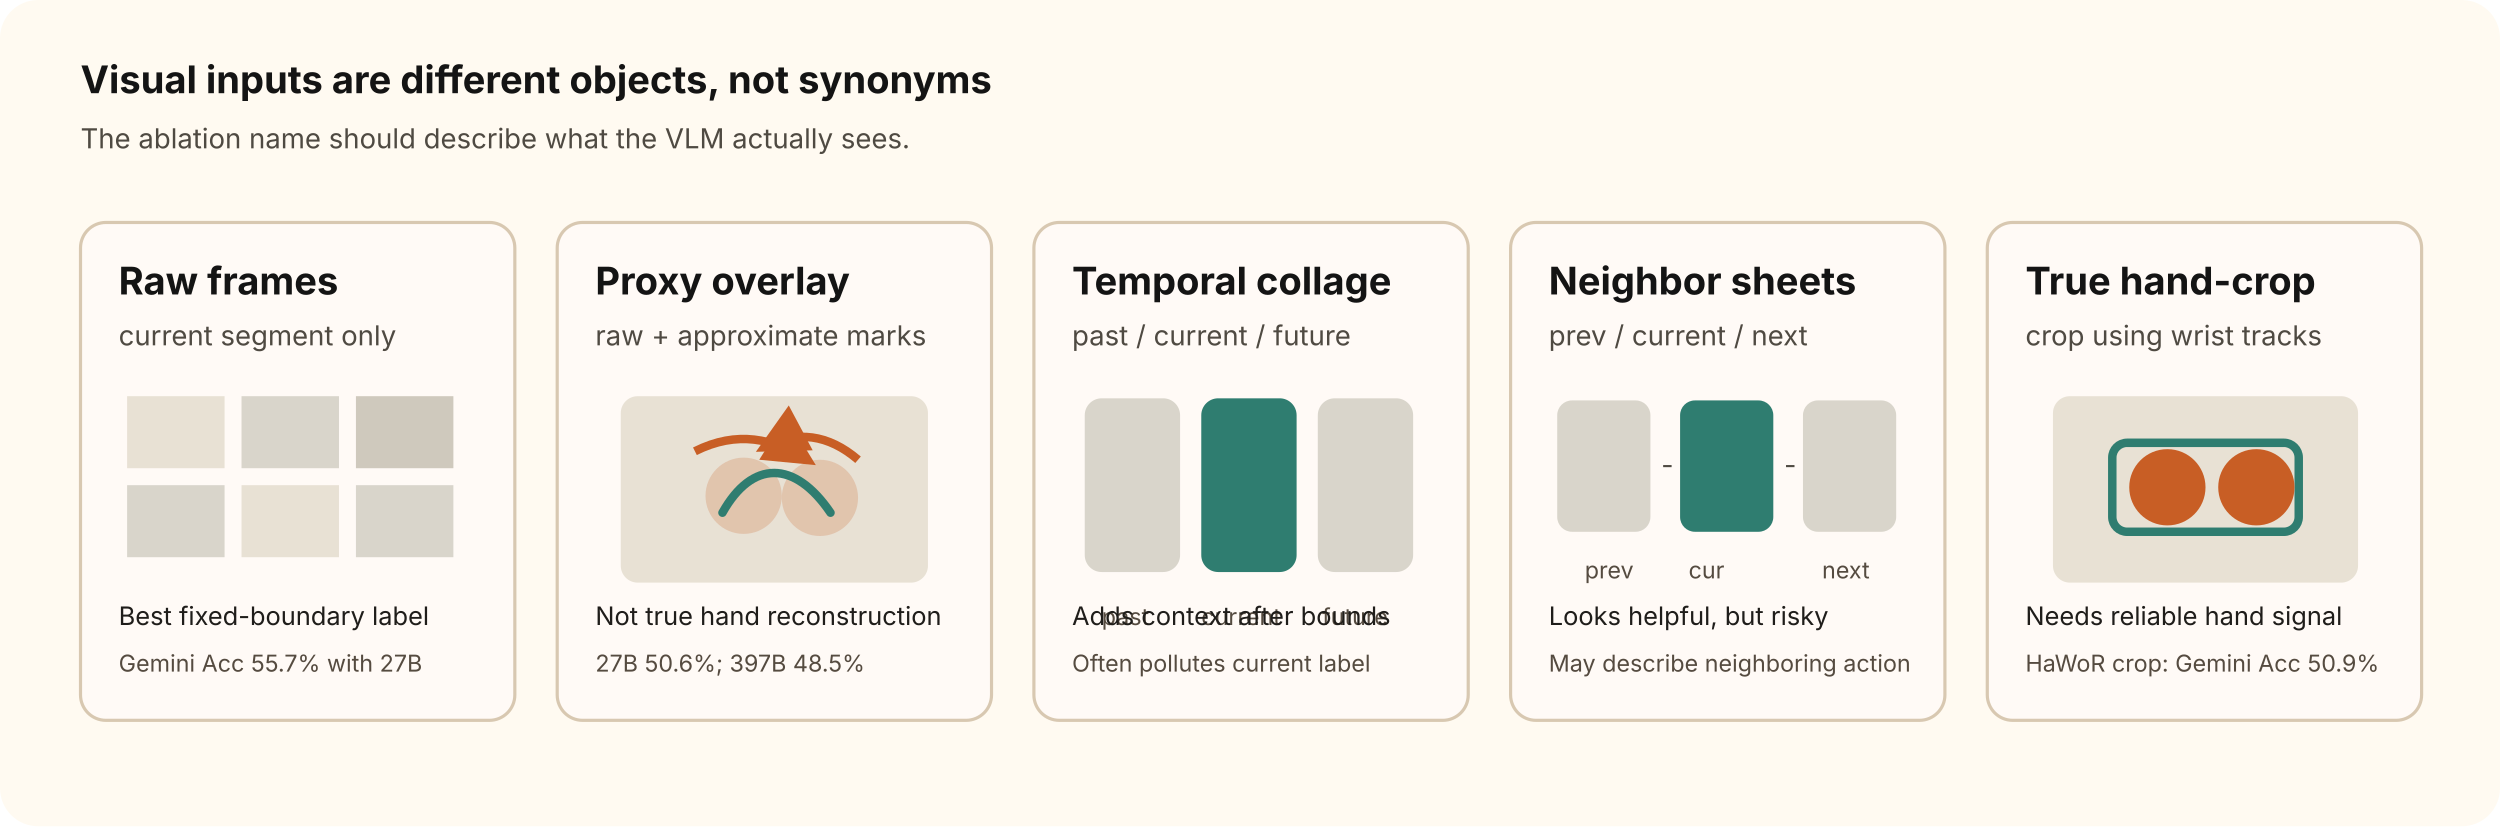
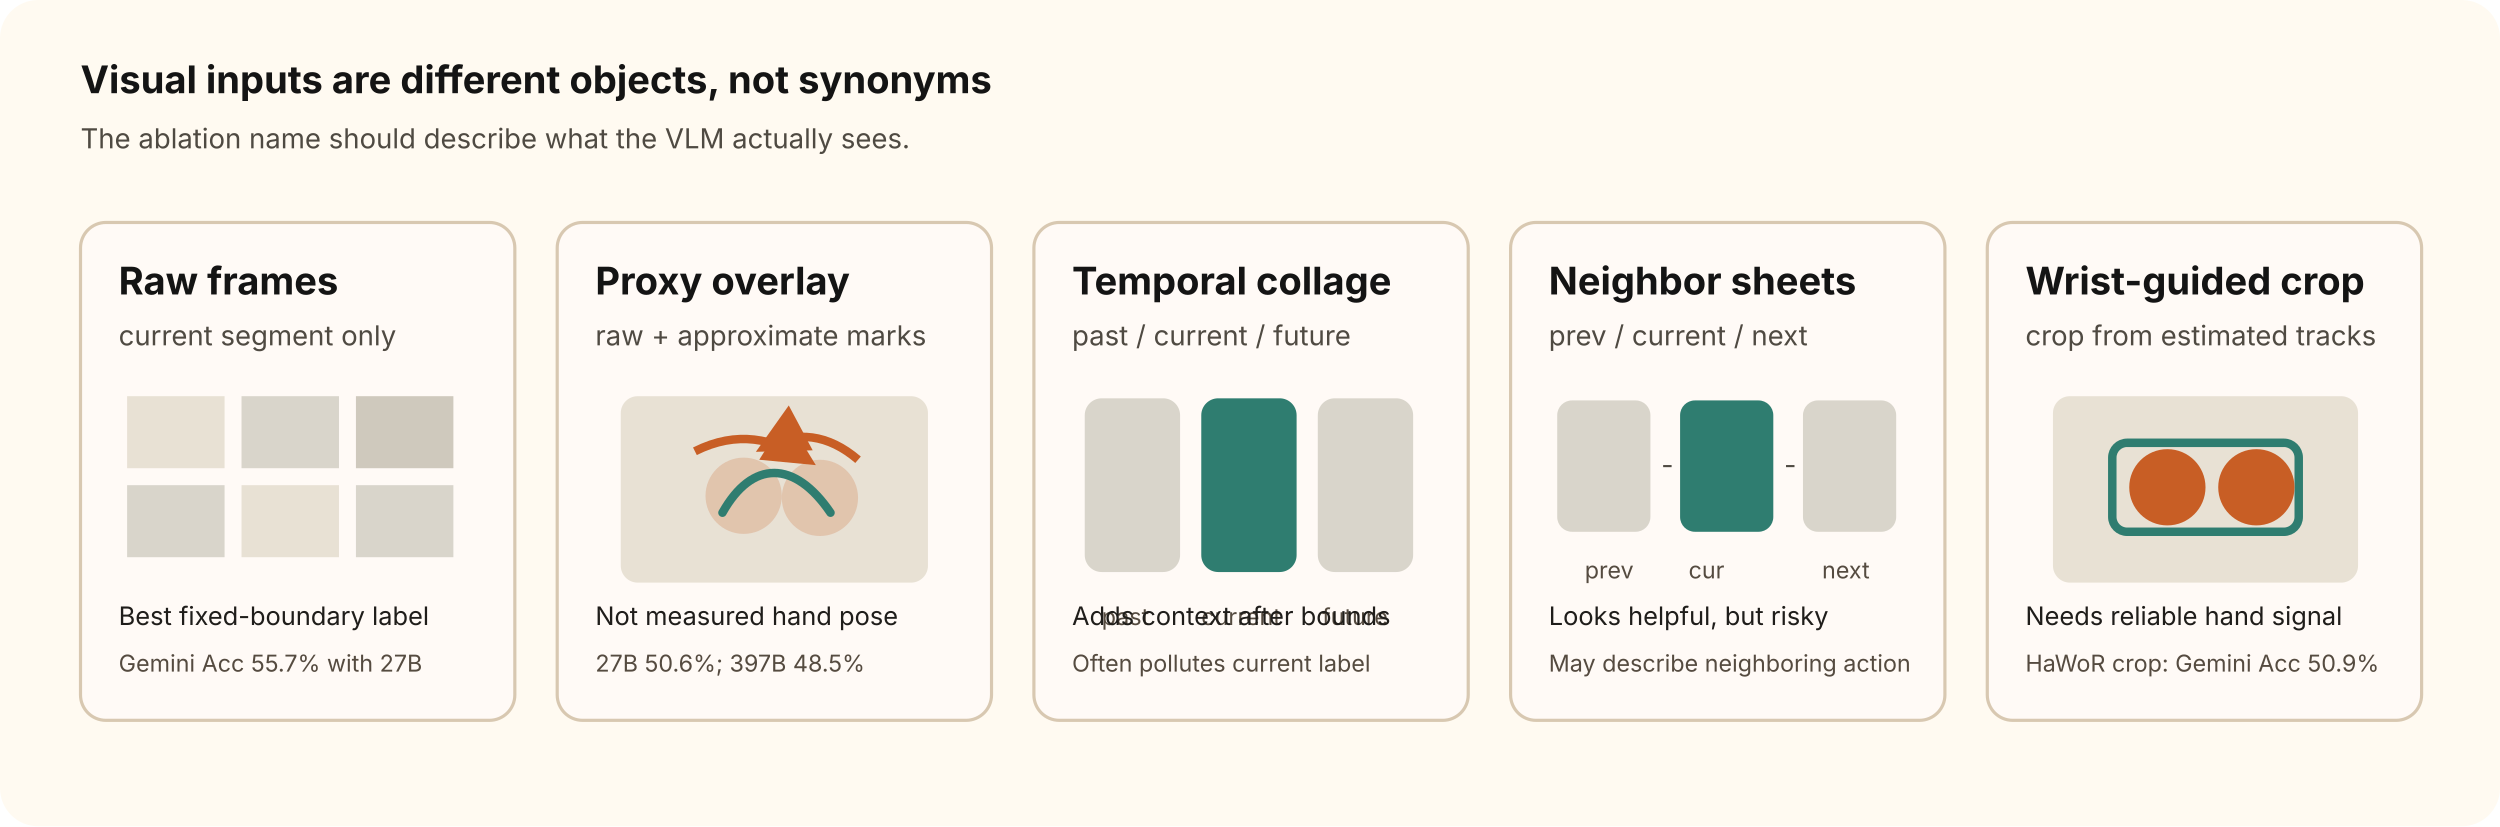
- <svg xmlns="http://www.w3.org/2000/svg" width="1180" height="390" viewBox="0 0 1180 390" role="img" aria-label="Visual inputs compared: raw frames, proxy overlay, temporal collage, neighbor sheets, and true hand crop">
+ <svg xmlns="http://www.w3.org/2000/svg" width="1180" height="390" viewBox="0 0 1180 390" role="img" aria-label="Visual inputs compared: raw frames, proxy overlay, temporal collage, neighbor sheets, and wrist-guided crop">
  <style>
    .bg{fill:#fffaf1}.card{fill:#fffaf6;stroke:#d8c8b1;stroke-width:1.5}.title{font:700 18px Inter,Arial,sans-serif;fill:#141414}.sub{font:13px Inter,Arial,sans-serif;fill:#4f4a42}.tiny{font:11px Inter,Arial,sans-serif;fill:#554b40}.label{font:12px Inter,Arial,sans-serif;fill:#1f1d1a}.good{fill:#2f7d70}.gold{fill:#f2c84b}.pred{fill:#2f7d70}.muted{fill:#d9d5cb}.warn{fill:#c85e25}.ink{stroke:#2f7d70;stroke-width:4;fill:none;stroke-linecap:round}.arrow{stroke:#c85e25;stroke-width:4;fill:none;marker-end:url(#arrow)}
  </style>
  <defs>
    <marker id="arrow" viewBox="0 0 10 10" refX="8" refY="5" markerWidth="6" markerHeight="6" orient="auto-start-reverse">
      <path d="M0 0 L10 5 L0 10z" fill="#c85e25" />
    </marker>
  </defs>
  <rect class="bg" width="1180" height="390" rx="18" />
  <text x="38" y="44" class="title">Visual inputs are different objects, not synonyms</text>
  <text x="38" y="70" class="sub">The ablation name should describe what the VLM actually sees.</text>
  <g transform="translate(38,105)">
    <rect class="card" width="205" height="235" rx="12" />
    <text x="18" y="34" class="title">Raw frames</text>
    <text x="18" y="58" class="sub">current segment only</text>
    <g transform="translate(22,82)">
      <rect x="0" y="0" width="46" height="34" fill="#e8e1d4" />
      <rect x="54" y="0" width="46" height="34" fill="#d9d5cb" />
      <rect x="108" y="0" width="46" height="34" fill="#cfc9bd" />
      <rect x="0" y="42" width="46" height="34" fill="#d9d5cb" />
      <rect x="54" y="42" width="46" height="34" fill="#e8e1d4" />
      <rect x="108" y="42" width="46" height="34" fill="#d9d5cb" />
    </g>
    <text x="18" y="190" class="label">Best fixed-boundary label</text>
    <text x="18" y="212" class="tiny">Gemini Acc 55.7% with 27B</text>
  </g>
  <g transform="translate(263,105)">
    <rect class="card" width="205" height="235" rx="12" />
    <text x="18" y="34" class="title">Proxy overlay</text>
    <text x="18" y="58" class="sub">raw + approximate marks</text>
    <g transform="translate(30,82)">
      <rect x="0" y="0" width="145" height="88" rx="8" fill="#e8e1d4" />
      <circle cx="58" cy="47" r="18" fill="#c85e25" opacity=".22" />
      <circle cx="94" cy="48" r="18" fill="#c85e25" opacity=".22" />
      <path class="ink" d="M48 55 C62 30, 82 30, 99 55" />
      <path class="arrow" d="M35 26 C55 16, 72 20, 88 30" />
      <path class="arrow" d="M112 30 C98 18, 83 16, 68 24" />
    </g>
-     <text x="18" y="190" class="label">Not true hand reconstruction</text>
+     <text x="18" y="190" class="label">Not measured hand pose</text>
    <text x="18" y="212" class="tiny">27B 50.6%; 397B 48.5%</text>
  </g>
  <g transform="translate(488,105)">
    <rect class="card" width="205" height="235" rx="12" />
    <text x="18" y="34" class="title">Temporal collage</text>
    <text x="18" y="58" class="sub">past / current / future</text>
    <g transform="translate(24,83)">
      <rect x="0" y="0" width="45" height="82" rx="8" class="muted" />
      <rect x="55" y="0" width="45" height="82" rx="8" class="pred" />
      <rect x="110" y="0" width="45" height="82" rx="8" class="muted" />
      <text x="8" y="107" class="tiny">past</text>
      <text x="55" y="107" class="tiny">current</text>
      <text x="112" y="107" class="tiny">future</text>
    </g>
    <text x="18" y="190" class="label">Adds context after bounds</text>
    <text x="18" y="212" class="tiny">Often pollutes current label</text>
  </g>
  <g transform="translate(713,105)">
    <rect class="card" width="205" height="235" rx="12" />
    <text x="18" y="34" class="title">Neighbor sheets</text>
    <text x="18" y="58" class="sub">prev / current / next</text>
    <g transform="translate(22,84)">
      <rect x="0" y="0" width="44" height="62" rx="7" class="muted" />
      <text x="13" y="84" class="tiny">prev</text>
      <rect x="58" y="0" width="44" height="62" rx="7" class="pred" />
      <text x="62" y="84" class="tiny">cur</text>
      <rect x="116" y="0" width="44" height="62" rx="7" class="muted" />
      <text x="125" y="84" class="tiny">next</text>
      <line x1="50" y1="31" x2="54" y2="31" stroke="#4f4a42" />
      <line x1="108" y1="31" x2="112" y2="31" stroke="#4f4a42" />
    </g>
    <text x="18" y="190" class="label">Looks helpful, but risky</text>
    <text x="18" y="212" class="tiny">May describe neighboring action</text>
  </g>
  <g transform="translate(938,105)">
    <rect class="card" width="205" height="235" rx="12" />
-     <text x="18" y="34" class="title">True hand-crop</text>
-     <text x="18" y="58" class="sub">crop using wrist tracks</text>
+     <text x="18" y="34" class="title">Wrist-guided crop</text>
+     <text x="18" y="58" class="sub">crop from estimated tracks</text>
    <g transform="translate(31,82)">
      <rect x="0" y="0" width="144" height="88" rx="8" fill="#e8e1d4" />
      <rect x="28" y="22" width="88" height="42" rx="7" fill="none" stroke="#2f7d70" stroke-width="4" />
      <circle cx="54" cy="43" r="18" fill="#c85e25" />
      <circle cx="96" cy="43" r="18" fill="#c85e25" />
    </g>
    <text x="18" y="190" class="label">Needs reliable hand signal</text>
    <text x="18" y="212" class="tiny">HaWoR crop: Gemini Acc 50.9%</text>
  </g>
</svg>
